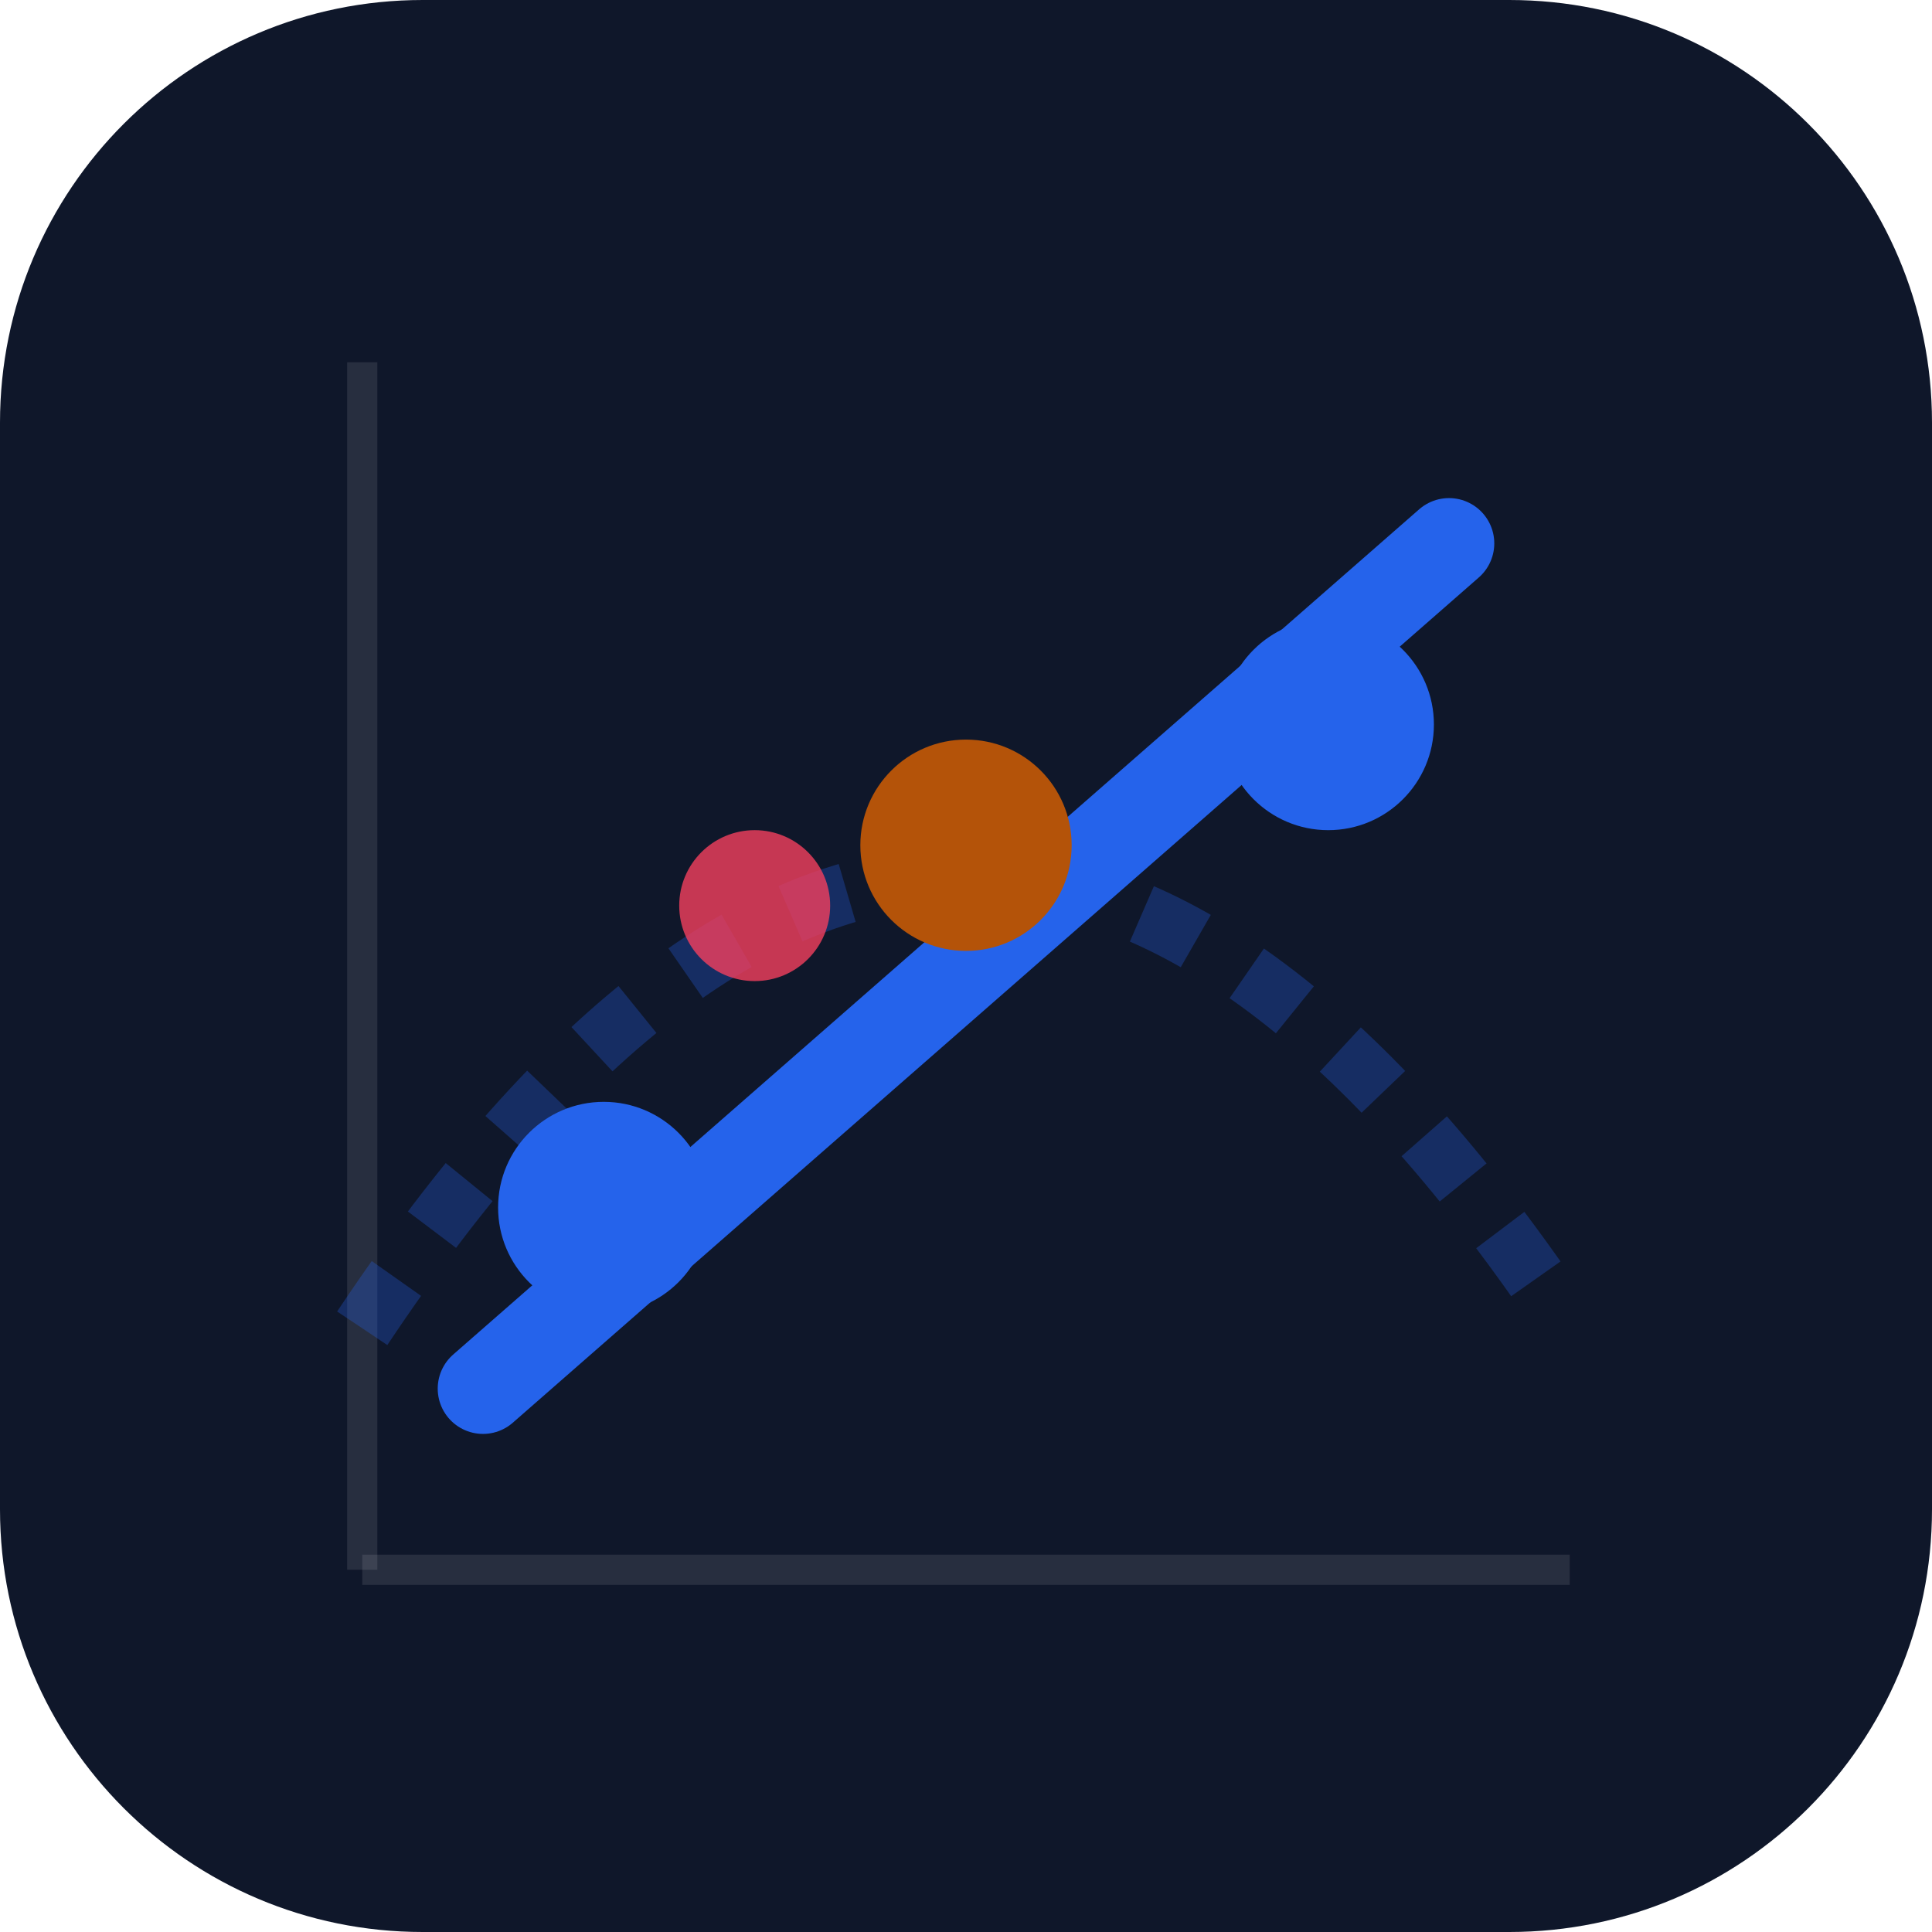
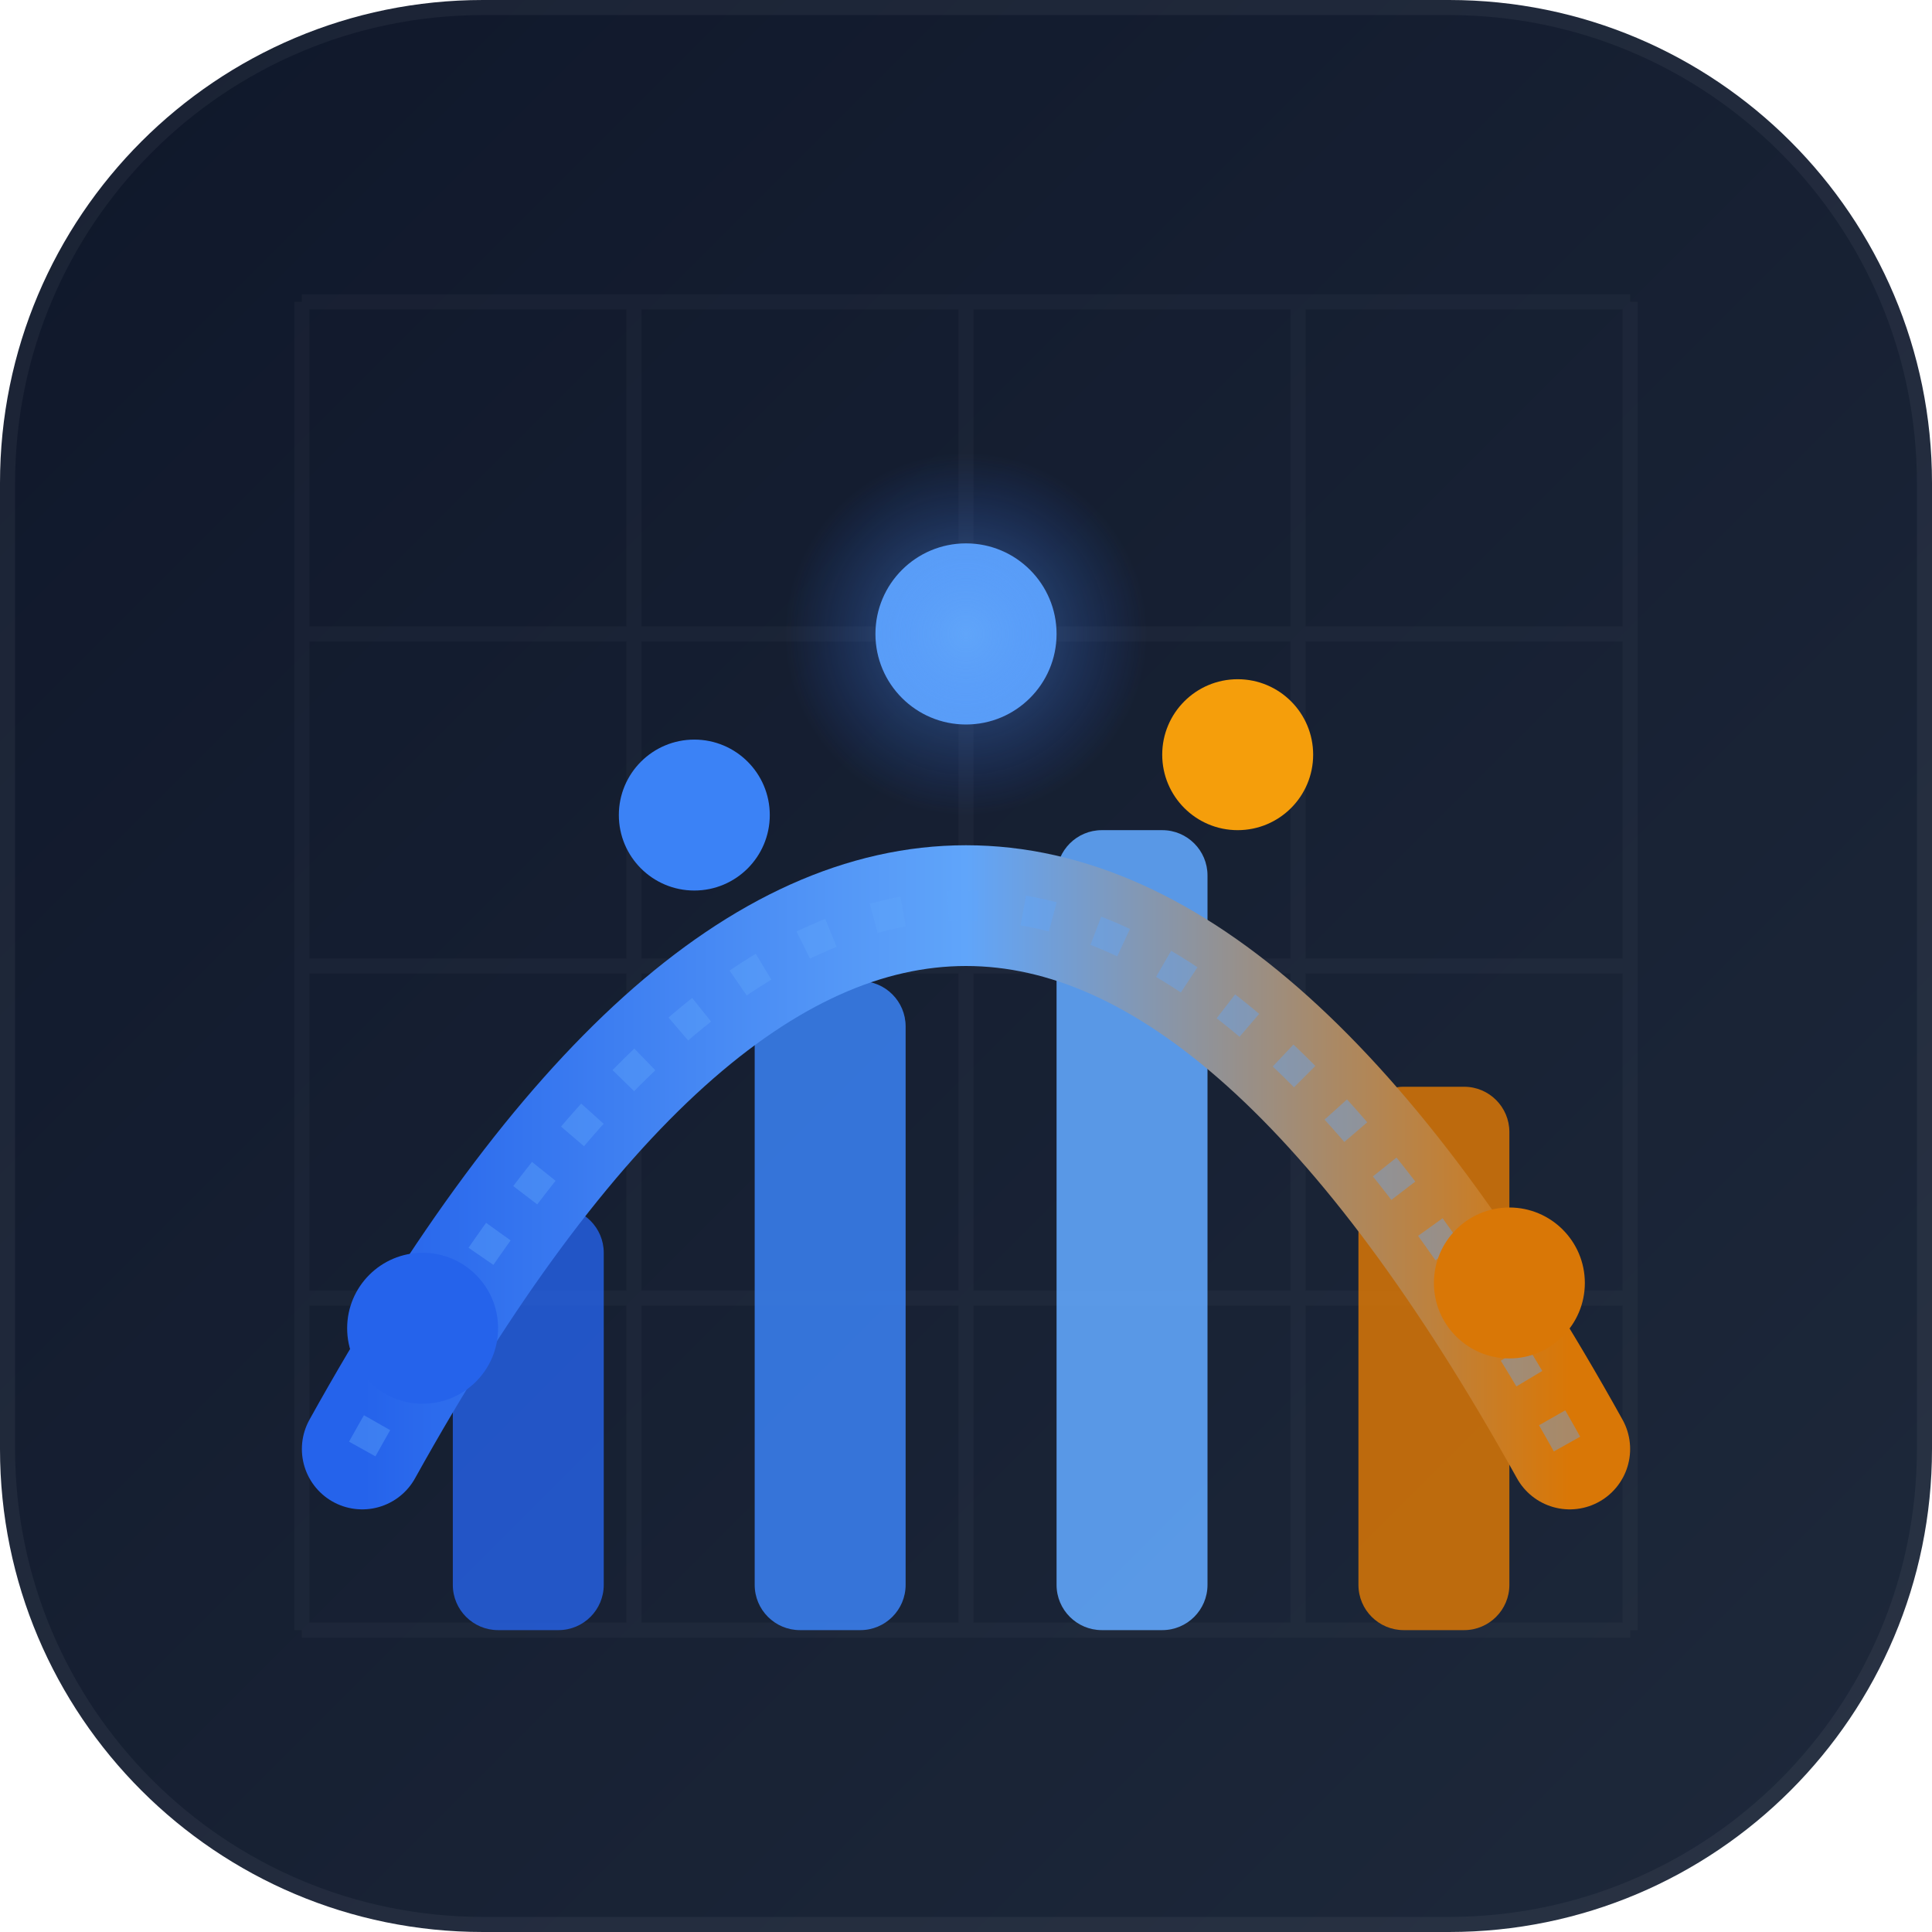
<svg xmlns="http://www.w3.org/2000/svg" viewBox="0 0 128 128" width="128" height="128">
-   <rect width="128" height="128" rx="28" fill="#0f172a" />
-   <line x1="24" y1="104" x2="104" y2="104" stroke="rgba(255,255,255,0.1)" stroke-width="2" />
-   <line x1="24" y1="24" x2="24" y2="104" stroke="rgba(255,255,255,0.1)" stroke-width="2" />
-   <path d="M 24 88 Q 64 28 104 88" fill="none" stroke="rgba(37, 99, 235, 0.3)" stroke-width="4" stroke-dasharray="4 4" />
-   <line x1="32" y1="92" x2="96" y2="36" stroke="#2563eb" stroke-width="6" stroke-linecap="round" />
-   <circle cx="40" cy="80" r="7" fill="#2563eb" />
-   <circle cx="64" cy="56" r="7" fill="#b45309" />
-   <circle cx="88" cy="48" r="7" fill="#2563eb" />
-   <circle cx="50" cy="60" r="5" fill="#f43f5e" opacity="0.8" />
+   <defs>
+     <linearGradient id="bgGrad" x1="0%" y1="0%" x2="100%" y2="100%">
+       <stop offset="0%" stop-color="#0f172a" />
+       <stop offset="100%" stop-color="#1e293b" />
+     </linearGradient>
+     <linearGradient id="bridgeGrad" x1="0%" y1="0%" x2="100%" y2="0%">
+       <stop offset="0%" stop-color="#2563eb" />
+       <stop offset="50%" stop-color="#60a5fa" />
+       <stop offset="100%" stop-color="#d97706" />
+     </linearGradient>
+     <radialGradient id="glowBlue" cx="50%" cy="50%" r="50%">
+       <stop offset="0%" stop-color="#60a5fa" />
+       <stop offset="100%" stop-color="#2563eb" stop-opacity="0" />
+     </radialGradient>
+   </defs>
+   <rect width="128" height="128" rx="32" fill="url(#bgGrad)" stroke="rgba(255,255,255,0.05)" stroke-width="2" />
+   <path d="M20 20 h88 M20 42 h88 M20 64 h88 M20 86 h88 M20 108 h88 M20 20 v88 M42 20 v88 M64 20 v88 M86 20 v88 M108 20 v88" stroke="rgba(255,255,255,0.03)" stroke-width="1" />
+   <rect x="30" y="80" width="10" height="28" rx="3" fill="#2563eb" opacity="0.8" />
+   <rect x="50" y="65" width="10" height="43" rx="3" fill="#3b82f6" opacity="0.85" />
+   <rect x="70" y="55" width="10" height="53" rx="3" fill="#60a5fa" opacity="0.9" />
+   <rect x="90" y="72" width="10" height="36" rx="3" fill="#d97706" opacity="0.85" />
+   <path d="M 24 96 Q 64 24 104 96" fill="none" stroke="url(#bridgeGrad)" stroke-width="8" stroke-linecap="round" />
+   <path d="M 24 96 Q 64 24 104 96" fill="none" stroke="#60a5fa" stroke-width="2" opacity="0.4" stroke-dasharray="2 3" />
+   <circle cx="28" cy="88" r="5" fill="#2563eb" />
+   <circle cx="46" cy="54" r="5" fill="#3b82f6" />
+   <circle cx="64" cy="42" r="6" fill="#60a5fa" />
+   <circle cx="82" cy="50" r="5" fill="#f59e0b" />
+   <circle cx="100" cy="85" r="5" fill="#d97706" />
+   <circle cx="64" cy="42" r="12" fill="url(#glowBlue)" opacity="0.5" />
</svg>
